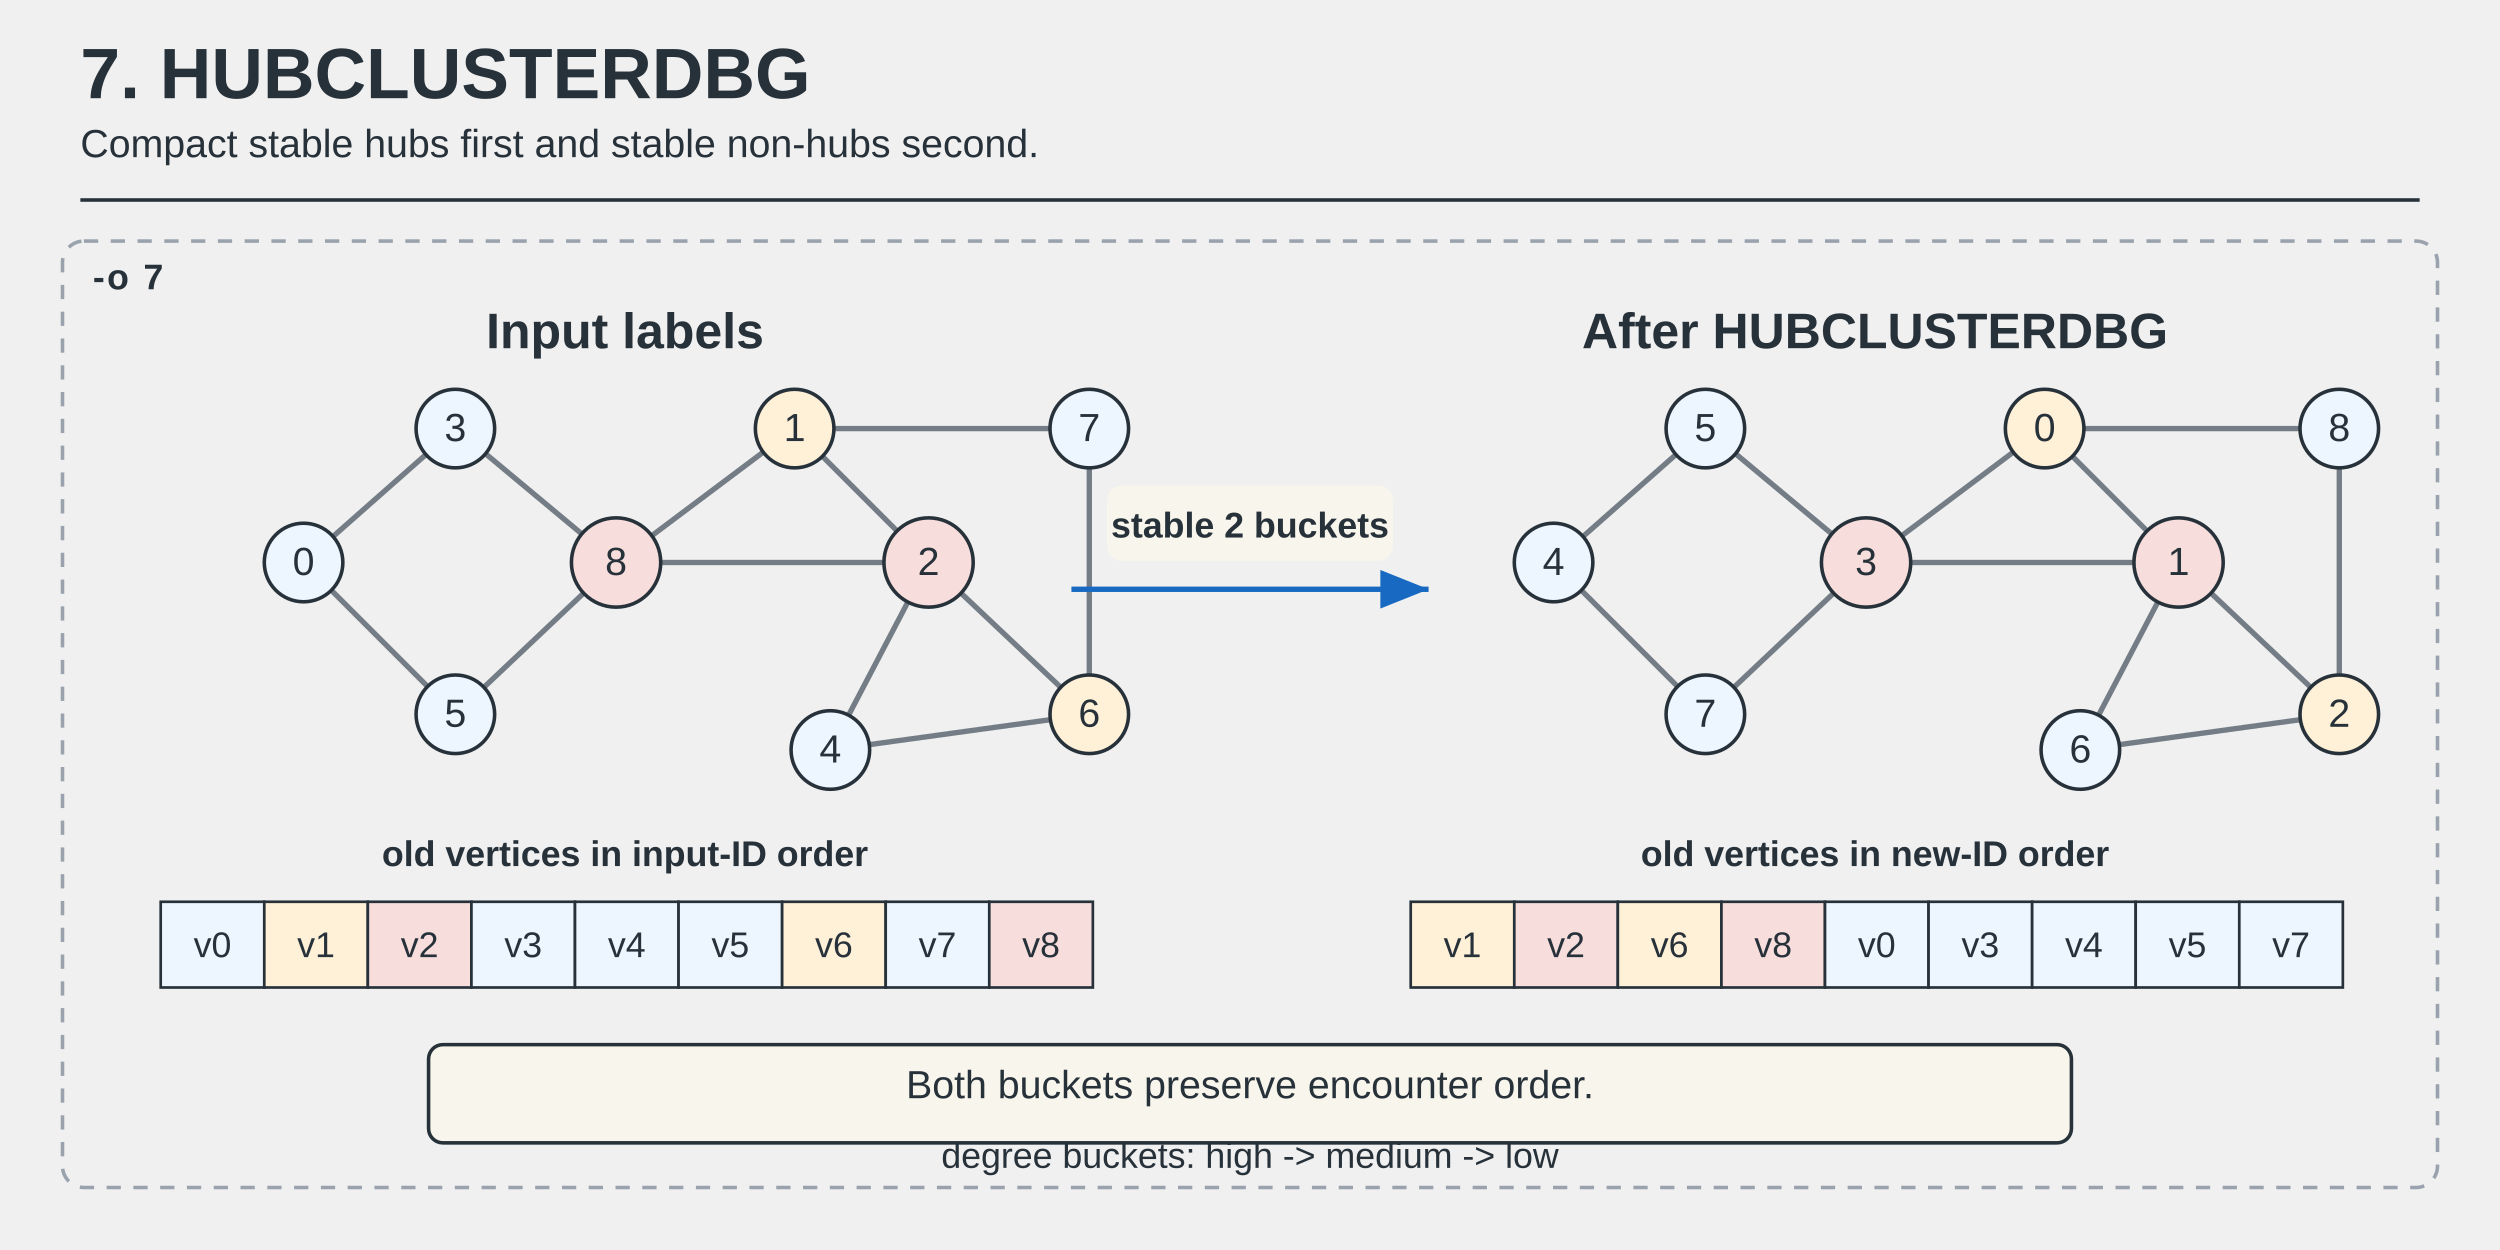
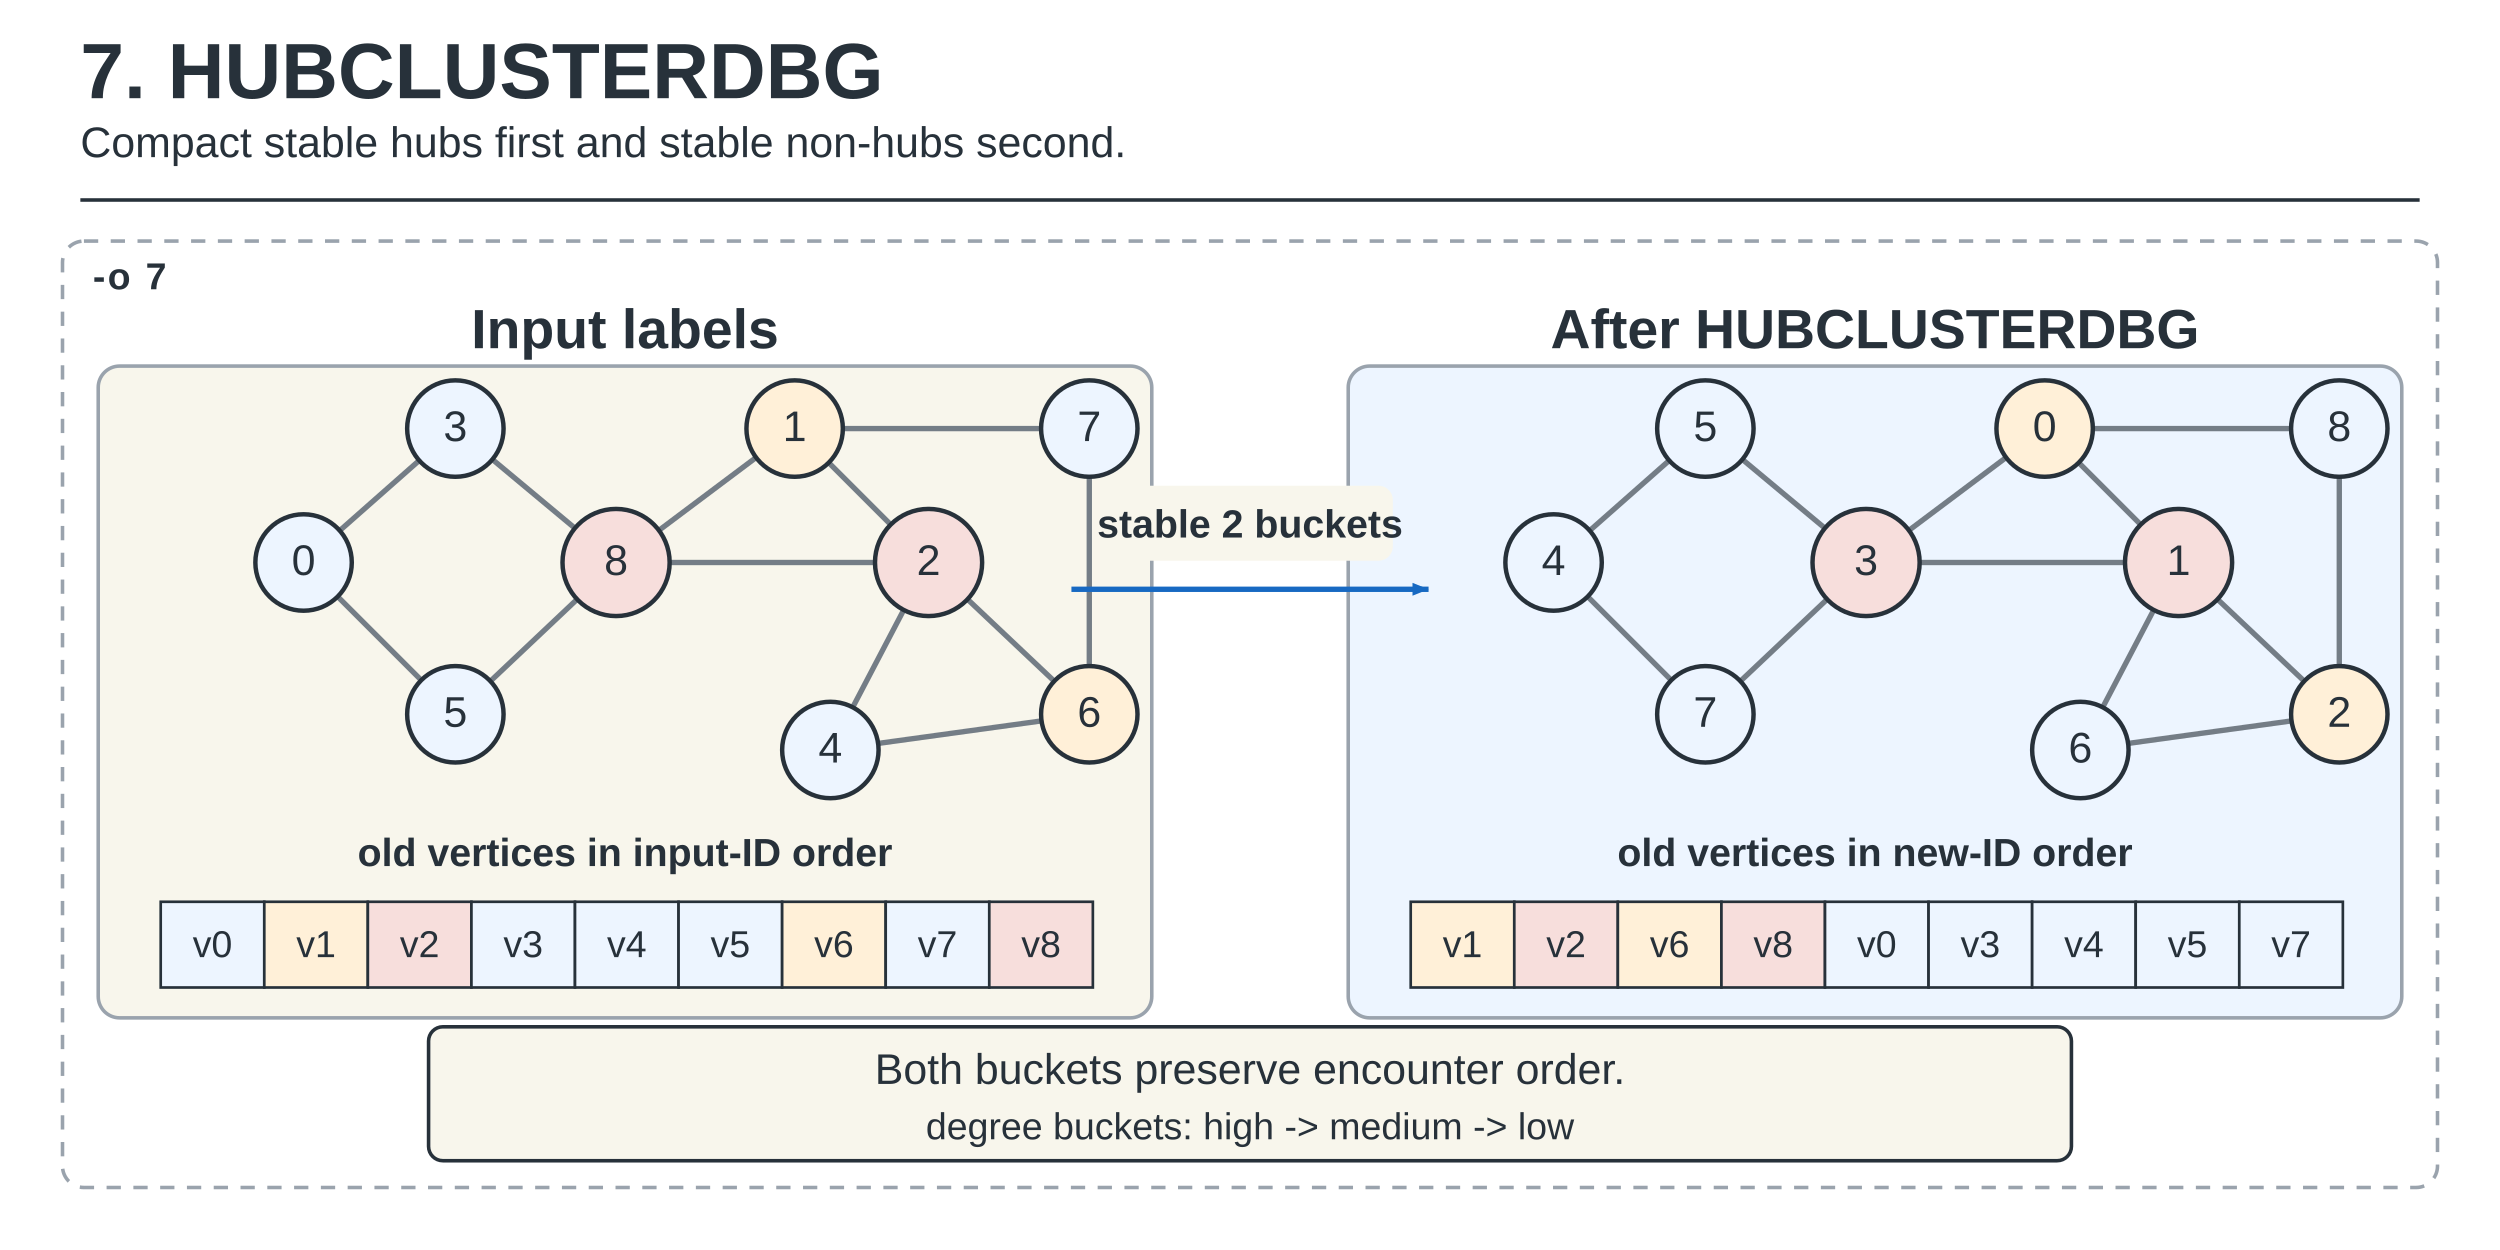
<svg xmlns="http://www.w3.org/2000/svg" width="1400" height="700" viewBox="0 0 1400 700" role="img" aria-labelledby="title desc" fill="#27313A">
  <defs>
-     <marker id="arrow" viewBox="0 0 10 8" markerWidth="9" markerHeight="8" refX="10" refY="4" orient="auto">
+     <marker id="arrow" viewBox="0 0 10 8" markerWidth="9" markerHeight="8" refX="10" refY="4" orient="auto" markerUnits="userSpaceOnUse">
      <path d="M0 0 L10 4 L0 8 Z" fill="#1769C2" />
    </marker>
-     <marker id="edge-arrow" viewBox="0 0 8 6" markerWidth="7" markerHeight="6" refX="8" refY="3" orient="auto">
+     <marker id="edge-arrow" viewBox="0 0 8 6" markerWidth="7" markerHeight="6" refX="8" refY="3" orient="auto" markerUnits="userSpaceOnUse">
      <path d="M0 0 L8 3 L0 6 Z" fill="#747D86" />
    </marker>
    <style>
      :root{color-scheme:light dark}
      @media(prefers-color-scheme:dark){
        [fill="#27313A"]{fill:#ECE7DD}[stroke="#27313A"]{stroke:#ECE7DD}
+         [fill="#FFFFFF"]{fill:#1E2327}
        [fill="#F8F6EC"]{fill:#252A2E}[fill="#EDF5FF"]{fill:#273846}
        [fill="#E7F7EA"]{fill:#24382A}[fill="#FFF0D8"]{fill:#3B3122}
        [fill="#F7DEDC"]{fill:#3D292A}[fill="#EEE9FF"]{fill:#302C3C}
        [stroke="#9AA3AD"]{stroke:#747D86}
      }
-       .sans{font-family:Arial,Helvetica,sans-serif}.title{font-size:40px;font-weight:700}
-       .subtitle{font-size:22px}.domain{font-size:20px;font-weight:700;letter-spacing:1.3px}
-       .heading{font-size:28px;font-weight:700}.body{font-size:22px}
-       .label{font-size:20px;font-weight:700}.small{font-size:20px}
+       .sans{font-family:Arial,Helvetica,sans-serif}.title{font-size:44px;font-weight:700}
+       .subtitle{font-size:24px}.domain{font-size:21px;font-weight:700;letter-spacing:1.3px}
+       .heading{font-size:31px;font-weight:700}.body{font-size:24px}
+       .label{font-size:22px;font-weight:700}.small{font-size:21px}
      .flow{fill:none;stroke:#1769C2;stroke-width:3;marker-end:url(#arrow)}
+           .graph-panel{stroke:#9AA3AD;stroke-width:2}
    </style>
  </defs>
+   <rect width="1400" height="700" fill="#FFFFFF" />
  <text x="45" y="55" class="sans title">7. HUBCLUSTERDBG</text>
  <text x="45" y="88" class="sans subtitle">Compact stable hubs first and stable non-hubs second.</text>
  <line x1="45" y1="112" x2="1355" y2="112" stroke="#27313A" stroke-width="2" />
  <rect x="35" y="135" width="1330" height="530" rx="12" fill="none" stroke="#9AA3AD" stroke-width="2" stroke-dasharray="8 7" />
  <text x="52" y="162" class="sans domain">-o 7</text>
  <text x="350" y="195" text-anchor="middle" class="sans heading">Input labels</text>
  <text x="1050" y="195" text-anchor="middle" class="sans heading">After HUBCLUSTERDBG</text>
+   <rect x="55" y="205" width="590" height="365" rx="12" fill="#F8F6EC" class="graph-panel" />
+   <rect x="755" y="205" width="590" height="365" rx="12" fill="#EDF5FF" class="graph-panel" />
  <line x1="170" y1="315" x2="255" y2="240" stroke="#747D86" stroke-width="3" />
  <line x1="170" y1="315" x2="255" y2="400" stroke="#747D86" stroke-width="3" />
  <line x1="255" y1="240" x2="345" y2="315" stroke="#747D86" stroke-width="3" />
  <line x1="255" y1="400" x2="345" y2="315" stroke="#747D86" stroke-width="3" />
  <line x1="345" y1="315" x2="445" y2="240" stroke="#747D86" stroke-width="3" />
  <line x1="345" y1="315" x2="520" y2="315" stroke="#747D86" stroke-width="3" />
  <line x1="445" y1="240" x2="520" y2="315" stroke="#747D86" stroke-width="3" />
  <line x1="445" y1="240" x2="610" y2="240" stroke="#747D86" stroke-width="3" />
  <line x1="520" y1="315" x2="465" y2="420" stroke="#747D86" stroke-width="3" />
  <line x1="520" y1="315" x2="610" y2="400" stroke="#747D86" stroke-width="3" />
  <line x1="465" y1="420" x2="610" y2="400" stroke="#747D86" stroke-width="3" />
  <line x1="610" y1="400" x2="610" y2="240" stroke="#747D86" stroke-width="3" />
-   <circle cx="170" cy="315" r="22" fill="#EDF5FF" stroke="#27313A" stroke-width="2" />
+   <circle cx="170" cy="315" r="27" fill="#EDF5FF" stroke="#27313A" stroke-width="2.5" />
  <text x="170" y="322" text-anchor="middle" class="sans body">0</text>
-   <circle cx="255" cy="240" r="22" fill="#EDF5FF" stroke="#27313A" stroke-width="2" />
+   <circle cx="255" cy="240" r="27" fill="#EDF5FF" stroke="#27313A" stroke-width="2.5" />
  <text x="255" y="247" text-anchor="middle" class="sans body">3</text>
-   <circle cx="255" cy="400" r="22" fill="#EDF5FF" stroke="#27313A" stroke-width="2" />
+   <circle cx="255" cy="400" r="27" fill="#EDF5FF" stroke="#27313A" stroke-width="2.5" />
  <text x="255" y="407" text-anchor="middle" class="sans body">5</text>
-   <circle cx="345" cy="315" r="25" fill="#F7DEDC" stroke="#27313A" stroke-width="2" />
+   <circle cx="345" cy="315" r="30" fill="#F7DEDC" stroke="#27313A" stroke-width="2.5" />
  <text x="345" y="322" text-anchor="middle" class="sans body">8</text>
-   <circle cx="445" cy="240" r="22" fill="#FFF0D8" stroke="#27313A" stroke-width="2" />
+   <circle cx="445" cy="240" r="27" fill="#FFF0D8" stroke="#27313A" stroke-width="2.5" />
  <text x="445" y="247" text-anchor="middle" class="sans body">1</text>
-   <circle cx="520" cy="315" r="25" fill="#F7DEDC" stroke="#27313A" stroke-width="2" />
+   <circle cx="520" cy="315" r="30" fill="#F7DEDC" stroke="#27313A" stroke-width="2.5" />
  <text x="520" y="322" text-anchor="middle" class="sans body">2</text>
-   <circle cx="465" cy="420" r="22" fill="#EDF5FF" stroke="#27313A" stroke-width="2" />
+   <circle cx="465" cy="420" r="27" fill="#EDF5FF" stroke="#27313A" stroke-width="2.5" />
  <text x="465" y="427" text-anchor="middle" class="sans body">4</text>
-   <circle cx="610" cy="400" r="22" fill="#FFF0D8" stroke="#27313A" stroke-width="2" />
+   <circle cx="610" cy="400" r="27" fill="#FFF0D8" stroke="#27313A" stroke-width="2.5" />
  <text x="610" y="407" text-anchor="middle" class="sans body">6</text>
-   <circle cx="610" cy="240" r="22" fill="#EDF5FF" stroke="#27313A" stroke-width="2" />
+   <circle cx="610" cy="240" r="27" fill="#EDF5FF" stroke="#27313A" stroke-width="2.5" />
  <text x="610" y="247" text-anchor="middle" class="sans body">7</text>
  <path d="M600 330 H800" class="flow" />
  <rect x="620" y="272" width="160" height="42" rx="8" fill="#F8F6EC" />
  <text x="700" y="301" text-anchor="middle" class="sans label">stable 2 buckets</text>
  <line x1="870" y1="315" x2="955" y2="240" stroke="#747D86" stroke-width="3" />
  <line x1="870" y1="315" x2="955" y2="400" stroke="#747D86" stroke-width="3" />
  <line x1="955" y1="240" x2="1045" y2="315" stroke="#747D86" stroke-width="3" />
  <line x1="955" y1="400" x2="1045" y2="315" stroke="#747D86" stroke-width="3" />
  <line x1="1045" y1="315" x2="1145" y2="240" stroke="#747D86" stroke-width="3" />
  <line x1="1045" y1="315" x2="1220" y2="315" stroke="#747D86" stroke-width="3" />
  <line x1="1145" y1="240" x2="1220" y2="315" stroke="#747D86" stroke-width="3" />
  <line x1="1145" y1="240" x2="1310" y2="240" stroke="#747D86" stroke-width="3" />
  <line x1="1220" y1="315" x2="1165" y2="420" stroke="#747D86" stroke-width="3" />
  <line x1="1220" y1="315" x2="1310" y2="400" stroke="#747D86" stroke-width="3" />
  <line x1="1165" y1="420" x2="1310" y2="400" stroke="#747D86" stroke-width="3" />
  <line x1="1310" y1="400" x2="1310" y2="240" stroke="#747D86" stroke-width="3" />
-   <circle cx="870" cy="315" r="22" fill="#EDF5FF" stroke="#27313A" stroke-width="2" />
+   <circle cx="870" cy="315" r="27" fill="#EDF5FF" stroke="#27313A" stroke-width="2.5" />
  <text x="870" y="322" text-anchor="middle" class="sans body">4</text>
-   <circle cx="955" cy="240" r="22" fill="#EDF5FF" stroke="#27313A" stroke-width="2" />
+   <circle cx="955" cy="240" r="27" fill="#EDF5FF" stroke="#27313A" stroke-width="2.5" />
  <text x="955" y="247" text-anchor="middle" class="sans body">5</text>
-   <circle cx="955" cy="400" r="22" fill="#EDF5FF" stroke="#27313A" stroke-width="2" />
+   <circle cx="955" cy="400" r="27" fill="#EDF5FF" stroke="#27313A" stroke-width="2.5" />
  <text x="955" y="407" text-anchor="middle" class="sans body">7</text>
-   <circle cx="1045" cy="315" r="25" fill="#F7DEDC" stroke="#27313A" stroke-width="2" />
+   <circle cx="1045" cy="315" r="30" fill="#F7DEDC" stroke="#27313A" stroke-width="2.5" />
  <text x="1045" y="322" text-anchor="middle" class="sans body">3</text>
-   <circle cx="1145" cy="240" r="22" fill="#FFF0D8" stroke="#27313A" stroke-width="2" />
+   <circle cx="1145" cy="240" r="27" fill="#FFF0D8" stroke="#27313A" stroke-width="2.5" />
  <text x="1145" y="247" text-anchor="middle" class="sans body">0</text>
-   <circle cx="1220" cy="315" r="25" fill="#F7DEDC" stroke="#27313A" stroke-width="2" />
+   <circle cx="1220" cy="315" r="30" fill="#F7DEDC" stroke="#27313A" stroke-width="2.5" />
  <text x="1220" y="322" text-anchor="middle" class="sans body">1</text>
-   <circle cx="1165" cy="420" r="22" fill="#EDF5FF" stroke="#27313A" stroke-width="2" />
+   <circle cx="1165" cy="420" r="27" fill="#EDF5FF" stroke="#27313A" stroke-width="2.5" />
  <text x="1165" y="427" text-anchor="middle" class="sans body">6</text>
-   <circle cx="1310" cy="400" r="22" fill="#FFF0D8" stroke="#27313A" stroke-width="2" />
+   <circle cx="1310" cy="400" r="27" fill="#FFF0D8" stroke="#27313A" stroke-width="2.5" />
  <text x="1310" y="407" text-anchor="middle" class="sans body">2</text>
-   <circle cx="1310" cy="240" r="22" fill="#EDF5FF" stroke="#27313A" stroke-width="2" />
+   <circle cx="1310" cy="240" r="27" fill="#EDF5FF" stroke="#27313A" stroke-width="2.5" />
  <text x="1310" y="247" text-anchor="middle" class="sans body">8</text>
  <text x="350" y="485" text-anchor="middle" class="sans label">old vertices in input-ID order</text>
  <text x="1050" y="485" text-anchor="middle" class="sans label">old vertices in new-ID order</text>
  <rect x="90" y="505" width="58" height="48" fill="#EDF5FF" stroke="#27313A" stroke-width="1.5" />
  <text x="119" y="536" text-anchor="middle" class="sans small">v0</text>
  <rect x="148" y="505" width="58" height="48" fill="#FFF0D8" stroke="#27313A" stroke-width="1.5" />
  <text x="177" y="536" text-anchor="middle" class="sans small">v1</text>
  <rect x="206" y="505" width="58" height="48" fill="#F7DEDC" stroke="#27313A" stroke-width="1.5" />
  <text x="235" y="536" text-anchor="middle" class="sans small">v2</text>
  <rect x="264" y="505" width="58" height="48" fill="#EDF5FF" stroke="#27313A" stroke-width="1.5" />
  <text x="293" y="536" text-anchor="middle" class="sans small">v3</text>
  <rect x="322" y="505" width="58" height="48" fill="#EDF5FF" stroke="#27313A" stroke-width="1.5" />
  <text x="351" y="536" text-anchor="middle" class="sans small">v4</text>
  <rect x="380" y="505" width="58" height="48" fill="#EDF5FF" stroke="#27313A" stroke-width="1.5" />
  <text x="409" y="536" text-anchor="middle" class="sans small">v5</text>
  <rect x="438" y="505" width="58" height="48" fill="#FFF0D8" stroke="#27313A" stroke-width="1.5" />
  <text x="467" y="536" text-anchor="middle" class="sans small">v6</text>
  <rect x="496" y="505" width="58" height="48" fill="#EDF5FF" stroke="#27313A" stroke-width="1.5" />
  <text x="525" y="536" text-anchor="middle" class="sans small">v7</text>
  <rect x="554" y="505" width="58" height="48" fill="#F7DEDC" stroke="#27313A" stroke-width="1.5" />
  <text x="583" y="536" text-anchor="middle" class="sans small">v8</text>
  <rect x="790" y="505" width="58" height="48" fill="#FFF0D8" stroke="#27313A" stroke-width="1.5" />
  <text x="819" y="536" text-anchor="middle" class="sans small">v1</text>
  <rect x="848" y="505" width="58" height="48" fill="#F7DEDC" stroke="#27313A" stroke-width="1.5" />
  <text x="877" y="536" text-anchor="middle" class="sans small">v2</text>
  <rect x="906" y="505" width="58" height="48" fill="#FFF0D8" stroke="#27313A" stroke-width="1.5" />
  <text x="935" y="536" text-anchor="middle" class="sans small">v6</text>
  <rect x="964" y="505" width="58" height="48" fill="#F7DEDC" stroke="#27313A" stroke-width="1.5" />
  <text x="993" y="536" text-anchor="middle" class="sans small">v8</text>
  <rect x="1022" y="505" width="58" height="48" fill="#EDF5FF" stroke="#27313A" stroke-width="1.5" />
  <text x="1051" y="536" text-anchor="middle" class="sans small">v0</text>
  <rect x="1080" y="505" width="58" height="48" fill="#EDF5FF" stroke="#27313A" stroke-width="1.5" />
  <text x="1109" y="536" text-anchor="middle" class="sans small">v3</text>
  <rect x="1138" y="505" width="58" height="48" fill="#EDF5FF" stroke="#27313A" stroke-width="1.5" />
  <text x="1167" y="536" text-anchor="middle" class="sans small">v4</text>
  <rect x="1196" y="505" width="58" height="48" fill="#EDF5FF" stroke="#27313A" stroke-width="1.5" />
  <text x="1225" y="536" text-anchor="middle" class="sans small">v5</text>
  <rect x="1254" y="505" width="58" height="48" fill="#EDF5FF" stroke="#27313A" stroke-width="1.5" />
  <text x="1283" y="536" text-anchor="middle" class="sans small">v7</text>
-   <rect x="240" y="585" width="920" height="55" rx="8" fill="#F8F6EC" stroke="#27313A" stroke-width="2" />
-   <text x="700" y="615" text-anchor="middle" class="sans body">Both buckets preserve encounter order.</text>
-   <text x="700" y="654" text-anchor="middle" class="sans small">degree buckets: high -&gt; medium -&gt; low</text>
+   <rect x="240" y="575" width="920" height="75" rx="8" fill="#F8F6EC" stroke="#27313A" stroke-width="2" />
+   <text x="700" y="607" text-anchor="middle" class="sans body">Both buckets preserve encounter order.</text>
+   <text x="700" y="638" text-anchor="middle" class="sans small">degree buckets: high -&gt; medium -&gt; low</text>
</svg>
